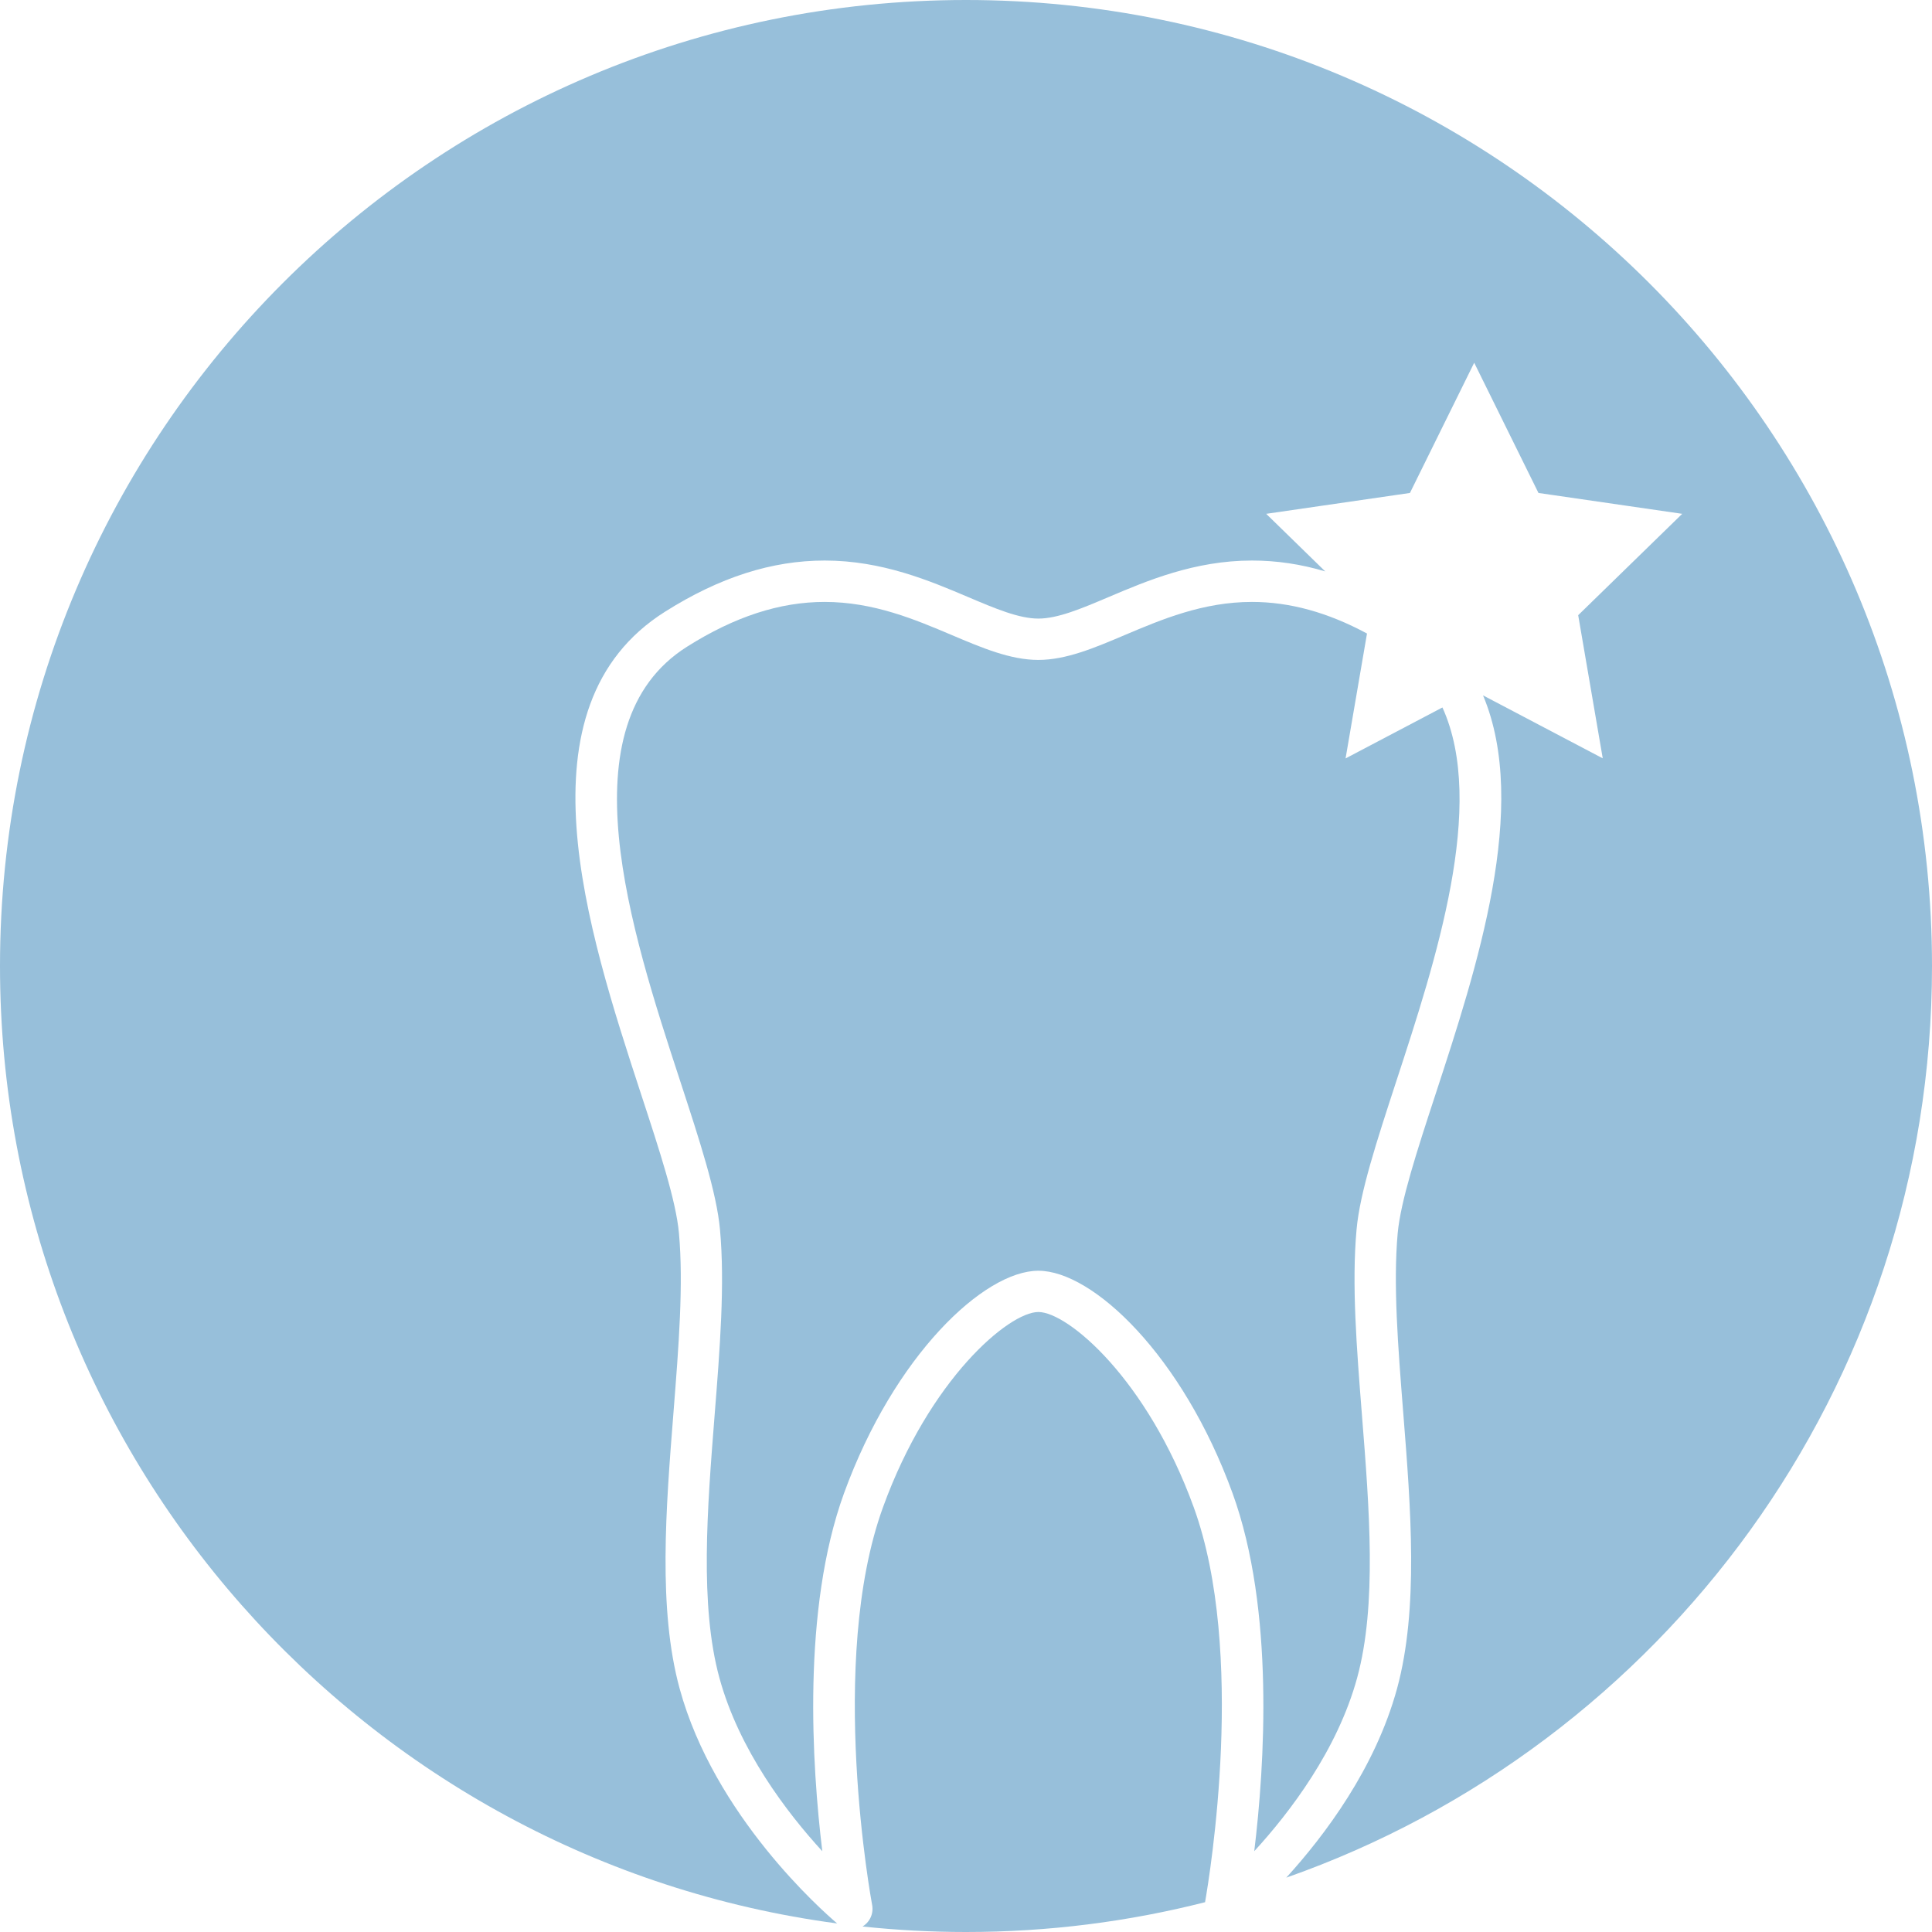
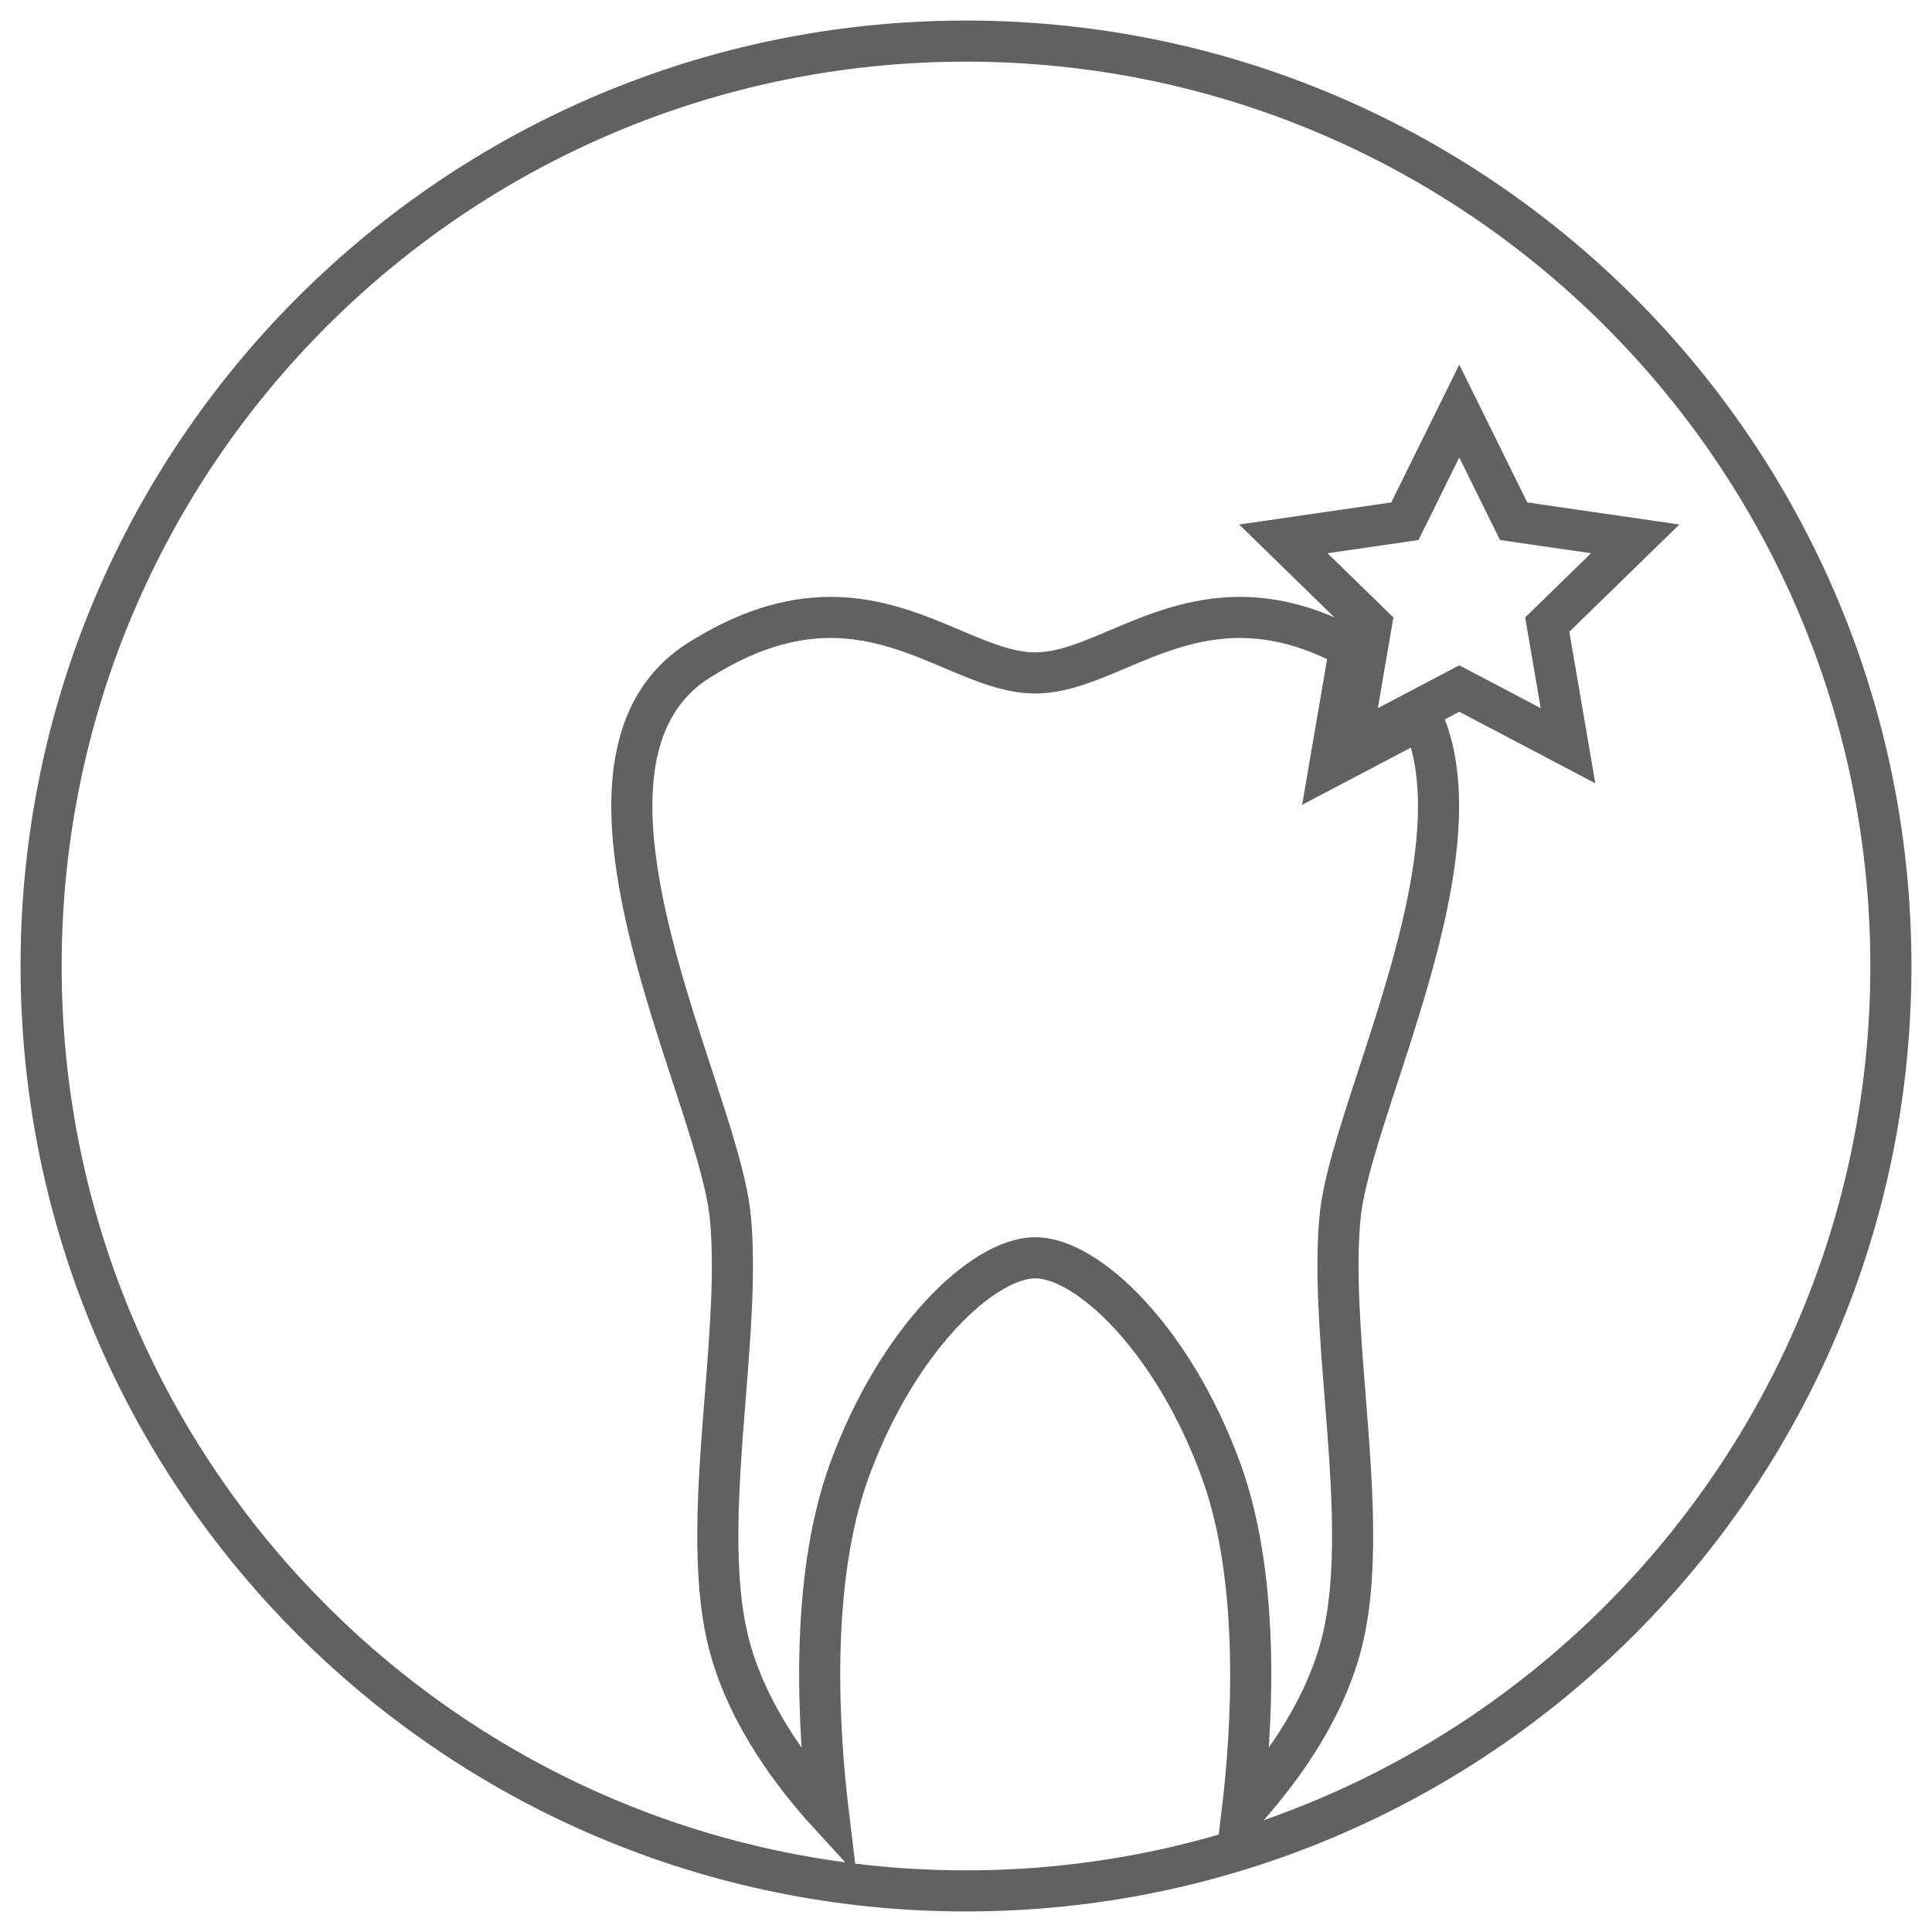
- <svg xmlns="http://www.w3.org/2000/svg" version="1.1" id="Ebene_1" x="0px" y="0px" width="45px" height="45px" viewBox="0 0 45 45" enable-background="new 0 0 45 45" xml:space="preserve">
-   <g>
-     <path fill-rule="evenodd" clip-rule="evenodd" fill="#97BFDA" d="M24.186,29.598c1.27,0,3.359,1.98,4.522,5.181   c0.985,2.713,0.747,6.353,0.506,8.339c0.827-0.902,1.939-2.358,2.398-4.043c0.461-1.691,0.283-3.937,0.111-6.106   c-0.124-1.572-0.242-3.058-0.126-4.331c0.077-0.862,0.472-2.065,0.927-3.459c0.917-2.802,2.104-6.431,1.073-8.701l-2.256,1.187   l0.499-2.909c-0.92-0.495-1.802-0.736-2.681-0.736c-1.14,0-2.108,0.41-2.963,0.772c-0.701,0.298-1.364,0.579-2.012,0.579   c-0.648,0-1.312-0.281-2.014-0.579c-0.854-0.362-1.822-0.772-2.963-0.772c-1.043,0-2.092,0.341-3.205,1.043   c-2.875,1.815-1.306,6.614-0.159,10.118c0.456,1.394,0.849,2.596,0.927,3.458c0.116,1.274-0.001,2.761-0.126,4.333   c-0.171,2.17-0.349,4.413,0.111,6.104c0.459,1.685,1.572,3.141,2.398,4.043c-0.24-1.986-0.479-5.626,0.506-8.339   C20.824,31.578,22.915,29.598,24.186,29.598z" />
-     <path fill-rule="evenodd" clip-rule="evenodd" fill="#97BFDA" d="M27.804,35.106c-1.084-2.985-2.932-4.547-3.618-4.547   c-0.688,0-2.536,1.562-3.619,4.547c-1.305,3.592-0.264,9.208-0.253,9.265c0.037,0.198-0.052,0.397-0.224,0.501   C20.882,44.956,21.686,45,22.5,45c1.922,0,3.787-0.241,5.568-0.694C28.181,43.663,29.03,38.483,27.804,35.106z" />
-     <path fill-rule="evenodd" clip-rule="evenodd" fill="#97BFDA" d="M22.5,0C10.074,0,0,10.073,0,22.5   c0,11.408,8.491,20.834,19.499,22.301c-0.347-0.294-2.862-2.511-3.67-5.474c-0.505-1.854-0.32-4.182-0.142-6.433   c0.121-1.532,0.235-2.979,0.127-4.171c-0.068-0.753-0.446-1.908-0.885-3.246c-1.244-3.805-2.948-9.016,0.562-11.23   c1.271-0.802,2.487-1.191,3.718-1.191c1.336,0,2.446,0.471,3.339,0.85c0.636,0.27,1.185,0.502,1.638,0.502   c0.451,0,1.001-0.232,1.637-0.502c0.892-0.379,2.003-0.85,3.338-0.85c0.57,0,1.136,0.083,1.706,0.253l-1.375-1.341l3.348-0.486   l1.497-3.033l1.497,3.033l3.348,0.486l-2.423,2.361l0.572,3.334l-2.788-1.466c1.087,2.587-0.144,6.351-1.103,9.279   c-0.438,1.338-0.815,2.494-0.885,3.247c-0.107,1.192,0.007,2.638,0.128,4.168c0.179,2.253,0.362,4.582-0.142,6.436   c-0.507,1.86-1.688,3.426-2.581,4.407C38.72,40.657,45,32.312,45,22.5C45,10.073,34.927,0,22.5,0z" />
+ <svg xmlns="http://www.w3.org/2000/svg" width="47px" height="47px" viewBox="0 0 47 47" version="1.1">
+   <defs />
+   <g id="Page-1" stroke="none" stroke-width="1" fill="none" fill-rule="evenodd">
+     <g id="zahnerhalt" transform="translate(1, 1)" stroke="#616161">
+       <g id="Ebene_1">
+         <g id="Group">
+           <path d="M22.5,45 C34.926,45 45,34.926 45,22.5 C45,10.074 34.926,0 22.5,0 C10.074,0 -1.42108547e-14,10.074 -1.42108547e-14,22.5 C-1.42108547e-14,34.926 10.074,45 22.5,45 Z M24.186,29.598 C25.456,29.598 27.545,31.578 28.708,34.779 C29.693,37.492 29.455,41.132 29.214,43.118 C30.041,42.216 31.153,40.76 31.612,39.075 C32.073,37.384 31.895,35.138 31.723,32.969 C31.599,31.397 31.481,29.911 31.597,28.638 C31.674,27.776 32.069,26.573 32.524,25.179 C33.441,22.377 34.628,18.748 33.597,16.478 L31.341,17.665 L31.84,14.756 C30.92,14.261 30.038,14.02 29.159,14.02 C28.019,14.02 27.051,14.43 26.196,14.792 C25.495,15.09 24.832,15.371 24.184,15.371 C23.536,15.371 22.872,15.09 22.17,14.792 C21.316,14.43 20.348,14.02 19.207,14.02 C18.164,14.02 17.115,14.361 16.002,15.063 C13.127,16.878 14.696,21.677 15.843,25.181 C16.299,26.575 16.692,27.777 16.77,28.639 C16.886,29.913 16.769,31.4 16.644,32.972 C16.473,35.142 16.295,37.385 16.755,39.076 C17.214,40.761 18.327,42.217 19.153,43.119 C18.913,41.133 18.674,37.493 19.659,34.78 C20.824,31.578 22.915,29.598 24.186,29.598 Z M34.5,15.75 L31.855,17.141 L32.36,14.195 L30.22,12.109 L33.177,11.68 L34.5,9 L35.823,11.68 L38.78,12.109 L36.64,14.195 L37.145,17.141 L34.5,15.75 Z" id="Combined-Shape" />
+         </g>
+       </g>
+     </g>
  </g>
</svg>
